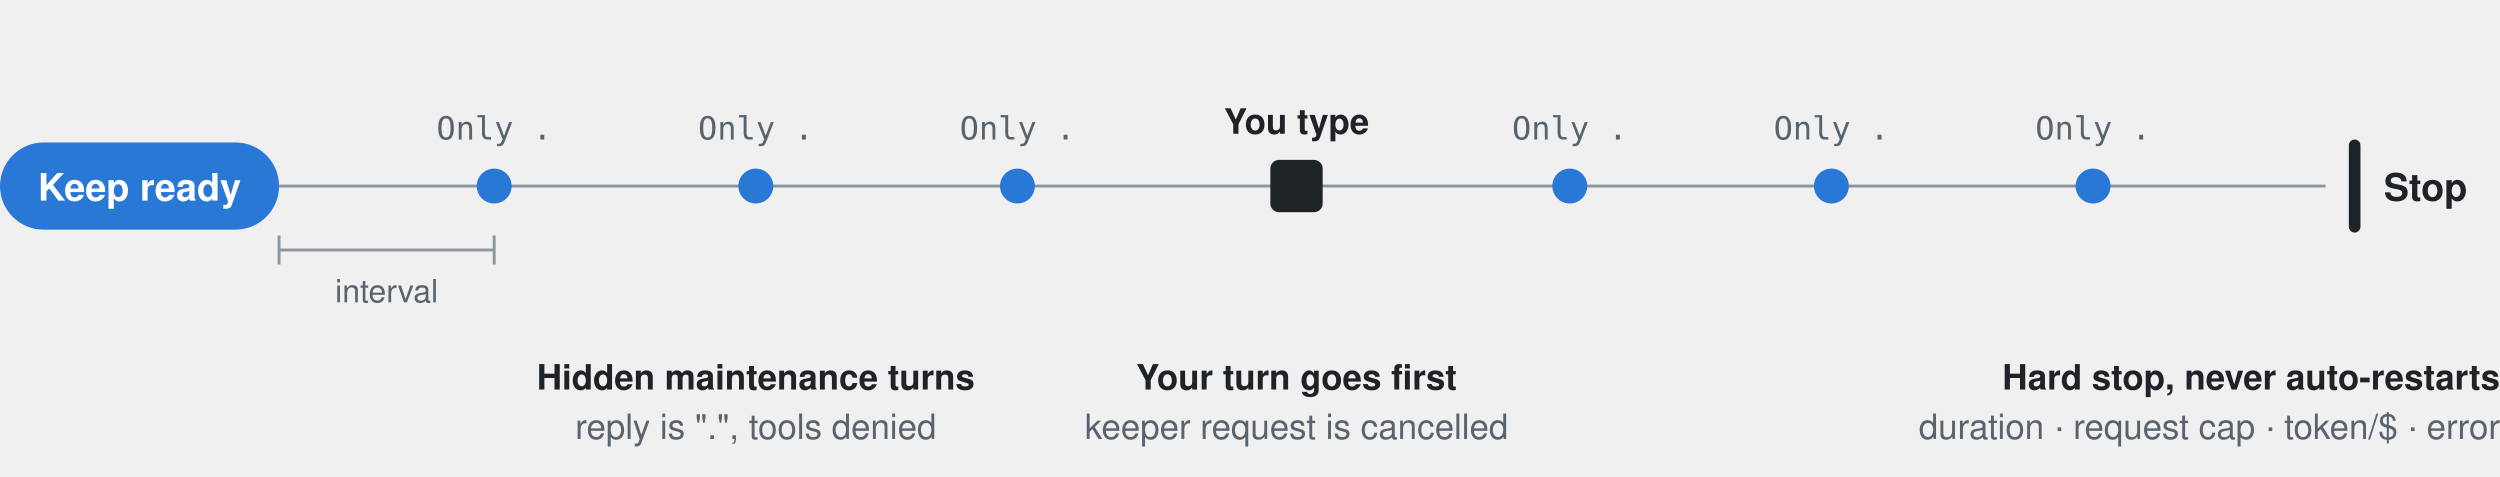
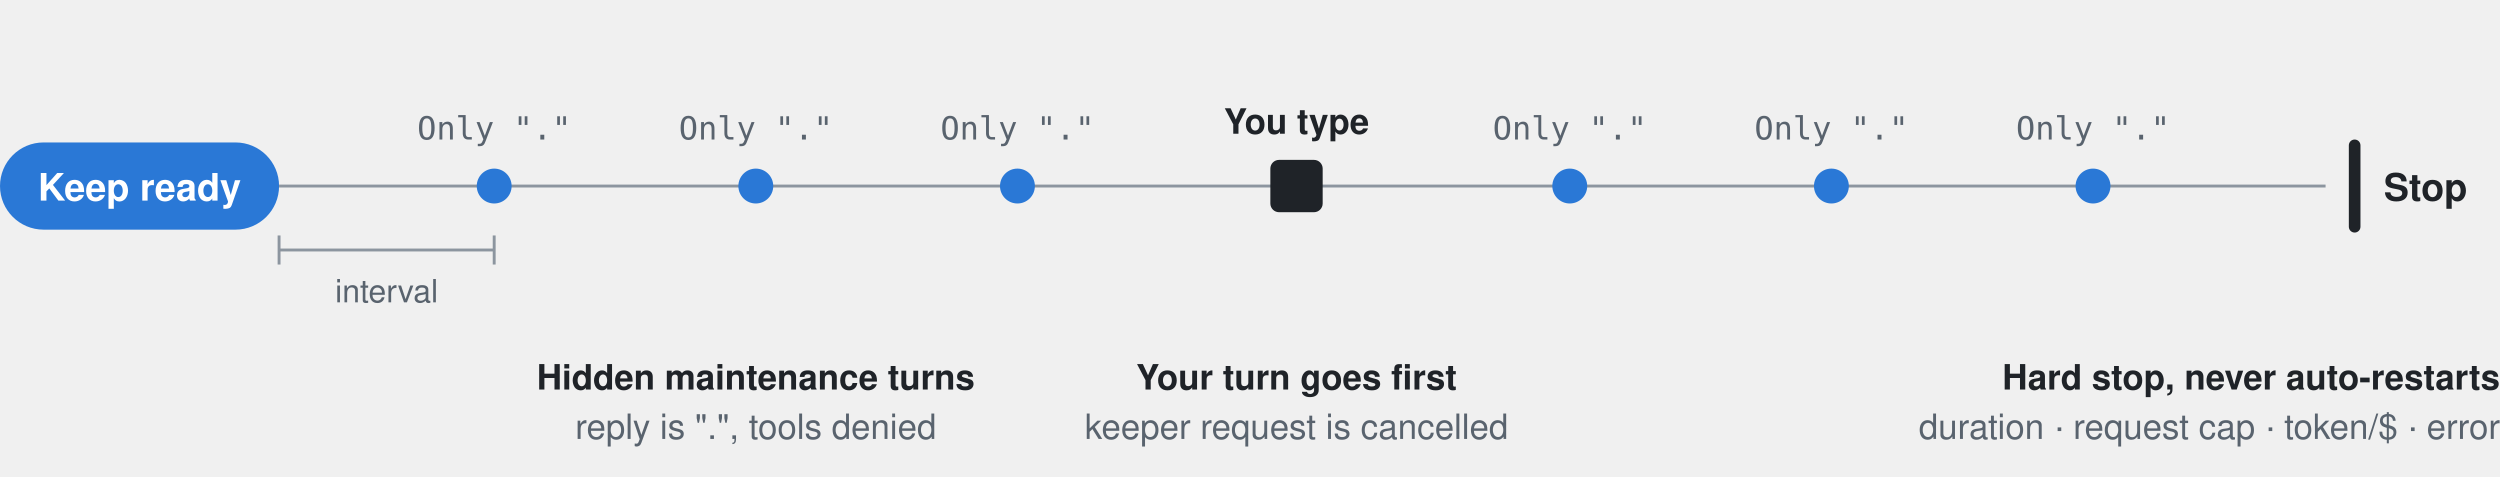
<svg xmlns="http://www.w3.org/2000/svg" viewBox="0 0 860 164" width="860" height="164" role="img" aria-labelledby="t">
  <style>
text{font-family:-apple-system, BlinkMacSystemFont, 'Segoe UI', Helvetica, Arial, sans-serif;fill:#1f2328}tspan.k{fill:#1f2328}
.m{fill:#59636e}.b{font-weight:600}.mono{font-family:ui-monospace,SFMono-Regular,Menlo,monospace}
.grid{stroke:#d1d9e0;stroke-width:1}.base{stroke:#8c959f;stroke-width:1}
.cm{fill:#2a78d6}.cms{stroke:#2a78d6}.ctl{stroke:#898781;fill:none;stroke-width:2.5}
.ink{fill:#1f2328}.inks{stroke:#1f2328}.on{fill:#ffffff}
@media (prefers-color-scheme: dark){
text{fill:#f0f6fc}tspan.k{fill:#f0f6fc}.m{fill:#9198a1}.grid{stroke:#3d444d}.base{stroke:#656c76}
.cm{fill:#3987e5}.cms{stroke:#3987e5}.ink{fill:#f0f6fc}.inks{stroke:#f0f6fc}.on{fill:#0d1117}}
</style>
  <line x1="96" x2="800" y1="64" y2="64" class="base" stroke-width="2" />
  <rect x="0" y="49" width="96" height="30" rx="15" class="cm" />
  <text x="48" y="69" class="on b" font-size="13" text-anchor="middle">Keep ready</text>
  <circle cx="170" cy="64" r="6" class="cm" />
-   <text x="170" y="48" class="m mono" font-size="11" text-anchor="middle">Only .</text>
+   <text x="170" y="48" class="m mono" font-size="11" text-anchor="middle">Only "."</text>
  <circle cx="260" cy="64" r="6" class="cm" />
-   <text x="260" y="48" class="m mono" font-size="11" text-anchor="middle">Only .</text>
+   <text x="260" y="48" class="m mono" font-size="11" text-anchor="middle">Only "."</text>
  <circle cx="350" cy="64" r="6" class="cm" />
-   <text x="350" y="48" class="m mono" font-size="11" text-anchor="middle">Only .</text>
+   <text x="350" y="48" class="m mono" font-size="11" text-anchor="middle">Only "."</text>
  <circle cx="540" cy="64" r="6" class="cm" />
-   <text x="540" y="48" class="m mono" font-size="11" text-anchor="middle">Only .</text>
+   <text x="540" y="48" class="m mono" font-size="11" text-anchor="middle">Only "."</text>
  <circle cx="630" cy="64" r="6" class="cm" />
-   <text x="630" y="48" class="m mono" font-size="11" text-anchor="middle">Only .</text>
+   <text x="630" y="48" class="m mono" font-size="11" text-anchor="middle">Only "."</text>
  <circle cx="720" cy="64" r="6" class="cm" />
-   <text x="720" y="48" class="m mono" font-size="11" text-anchor="middle">Only .</text>
+   <text x="720" y="48" class="m mono" font-size="11" text-anchor="middle">Only "."</text>
  <line x1="96" x2="170" y1="86" y2="86" class="base" />
  <line x1="96" x2="96" y1="81" y2="91" class="base" />
  <line x1="170" x2="170" y1="81" y2="91" class="base" />
  <text x="133" y="104" class="m" font-size="11" text-anchor="middle">interval</text>
  <rect x="437" y="55" width="18" height="18" rx="3" class="ink" />
  <text x="446" y="46" class="b" font-size="12" text-anchor="middle">You type</text>
  <rect x="808" y="48" width="4" height="32" rx="2" class="ink" />
  <text x="820" y="69" class="b" font-size="13">Stop</text>
  <text x="260" y="134" class="b" font-size="12" text-anchor="middle">Hidden maintenance turns</text>
  <text x="260" y="151" class="m" font-size="12" text-anchor="middle">reply is ".", tools denied</text>
  <text x="446" y="134" class="b" font-size="12" text-anchor="middle">Your turn goes first</text>
  <text x="446" y="151" class="m" font-size="12" text-anchor="middle">keeper request is cancelled</text>
  <text x="860" y="134" class="b" font-size="12" text-anchor="end">Hard stop, never auto-restarts</text>
  <text x="860" y="151" class="m" font-size="12" text-anchor="end">duration · request cap · token/$ · error</text>
</svg>
